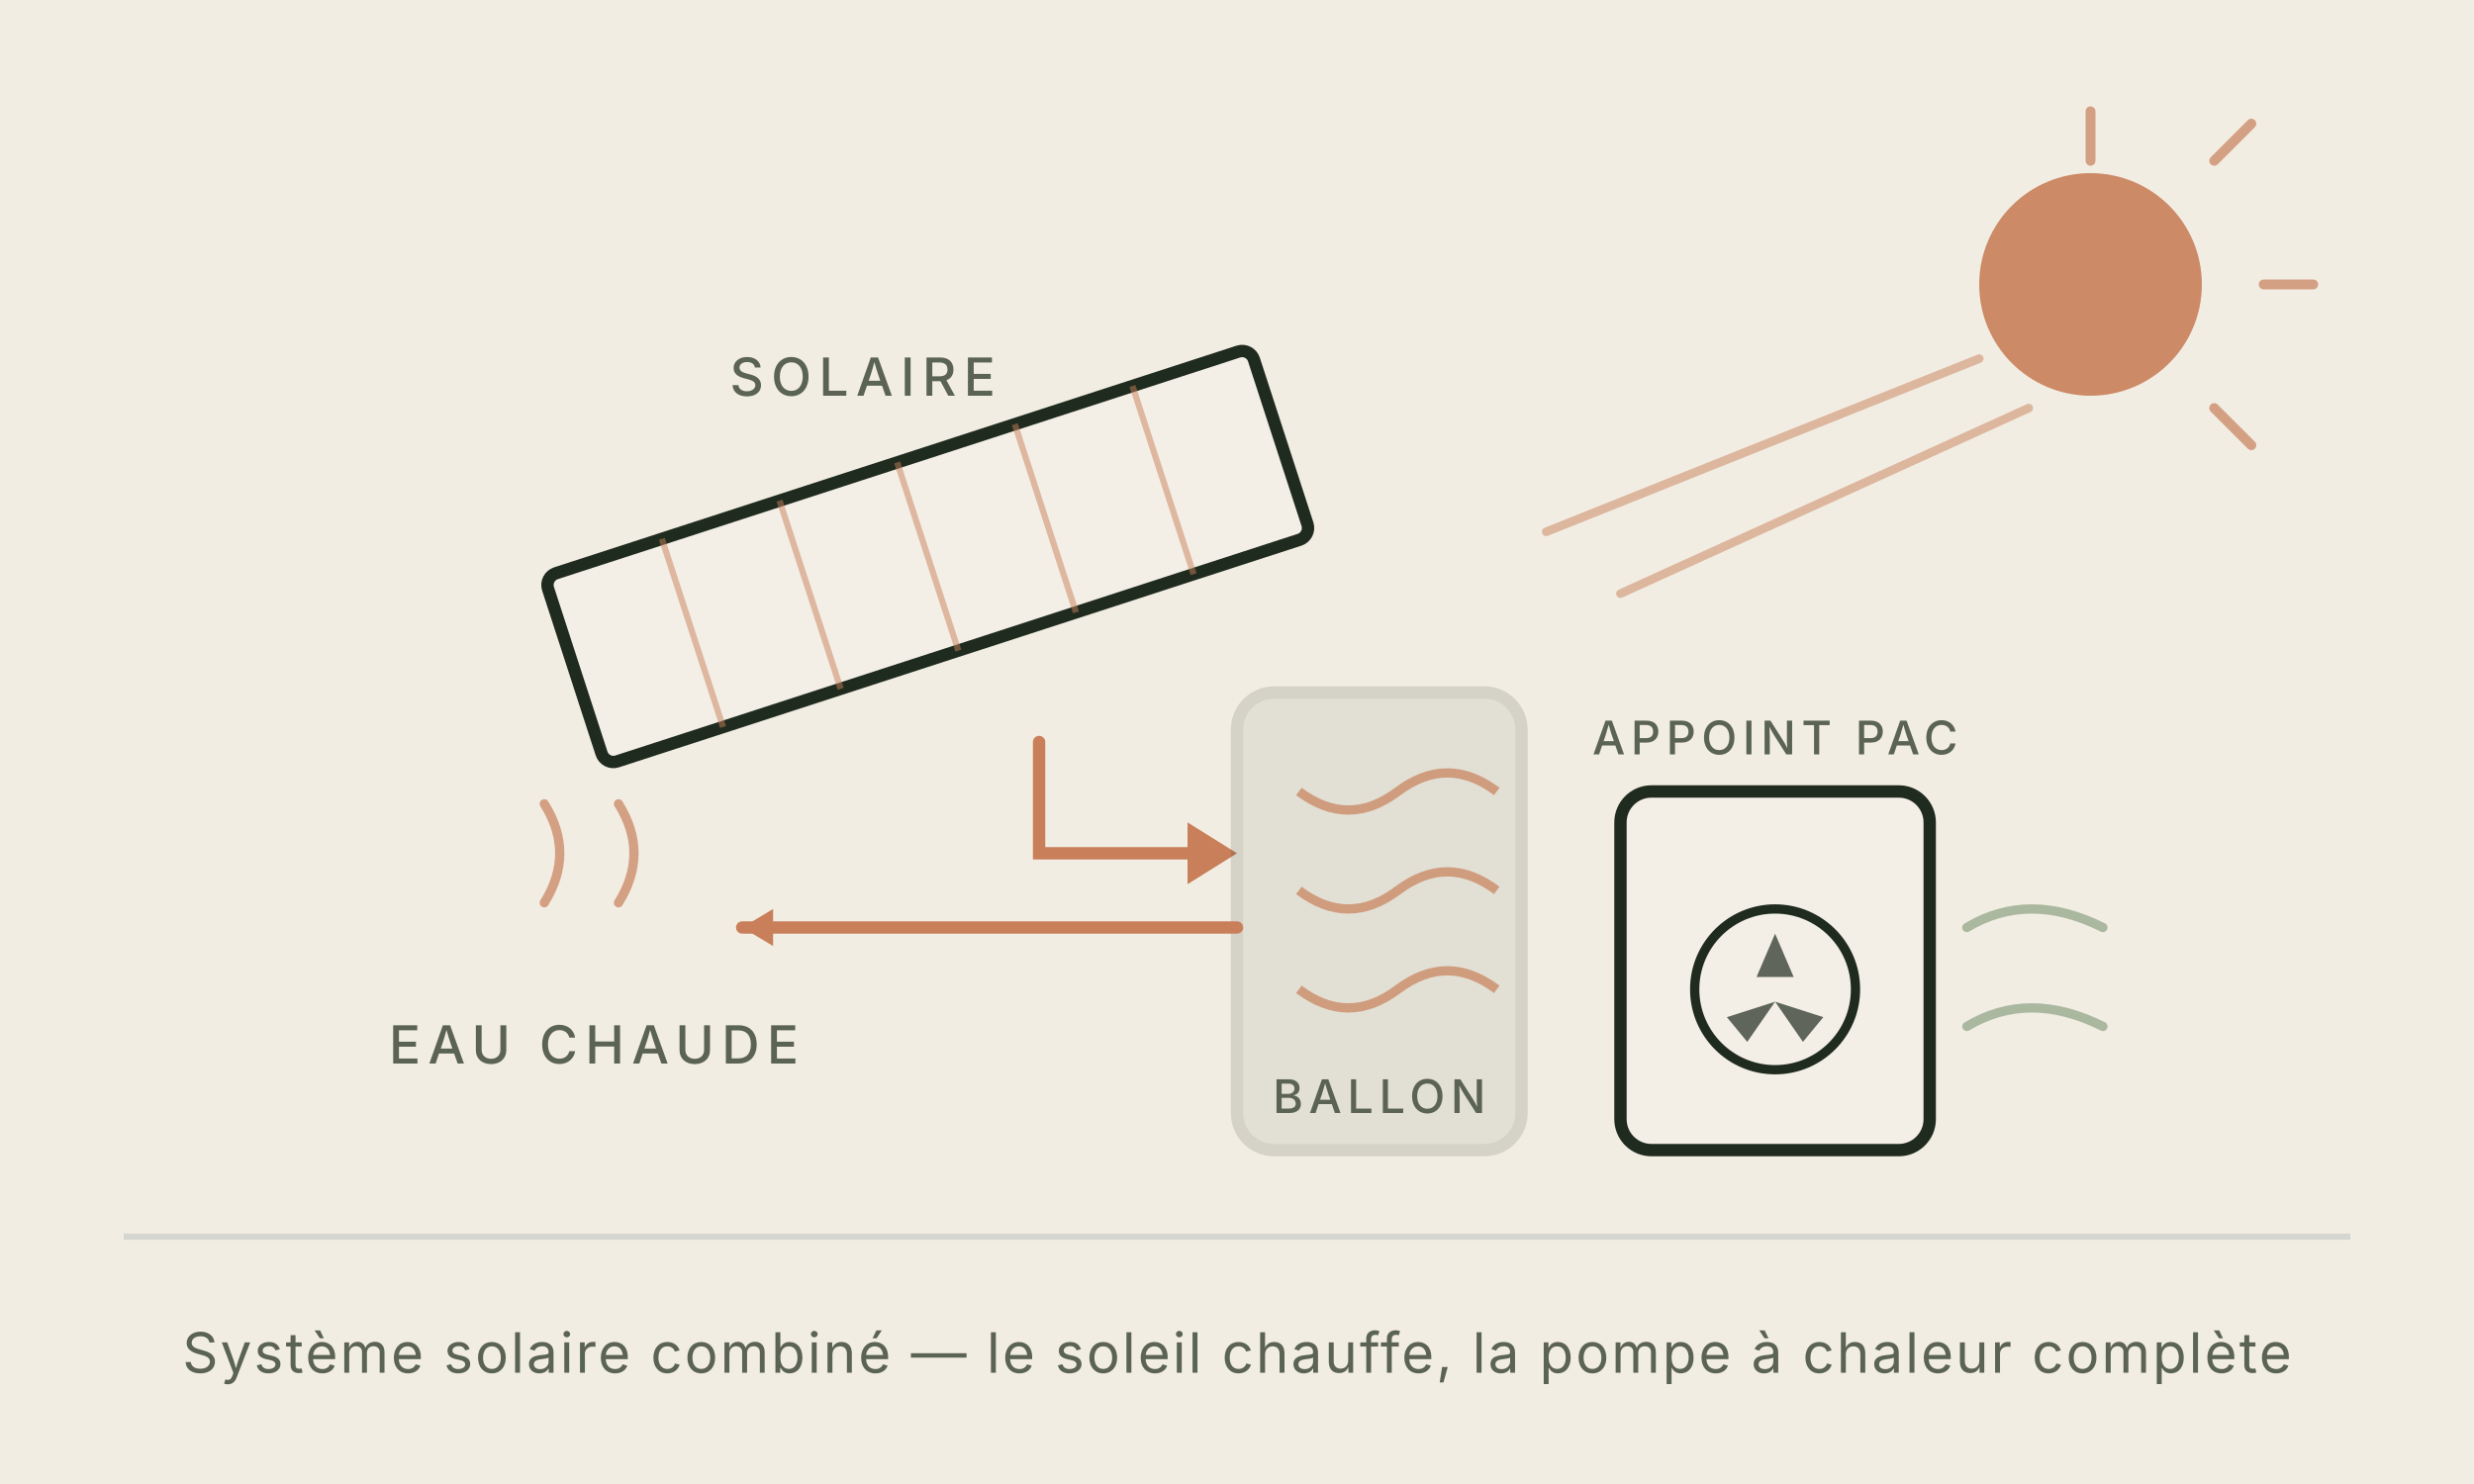
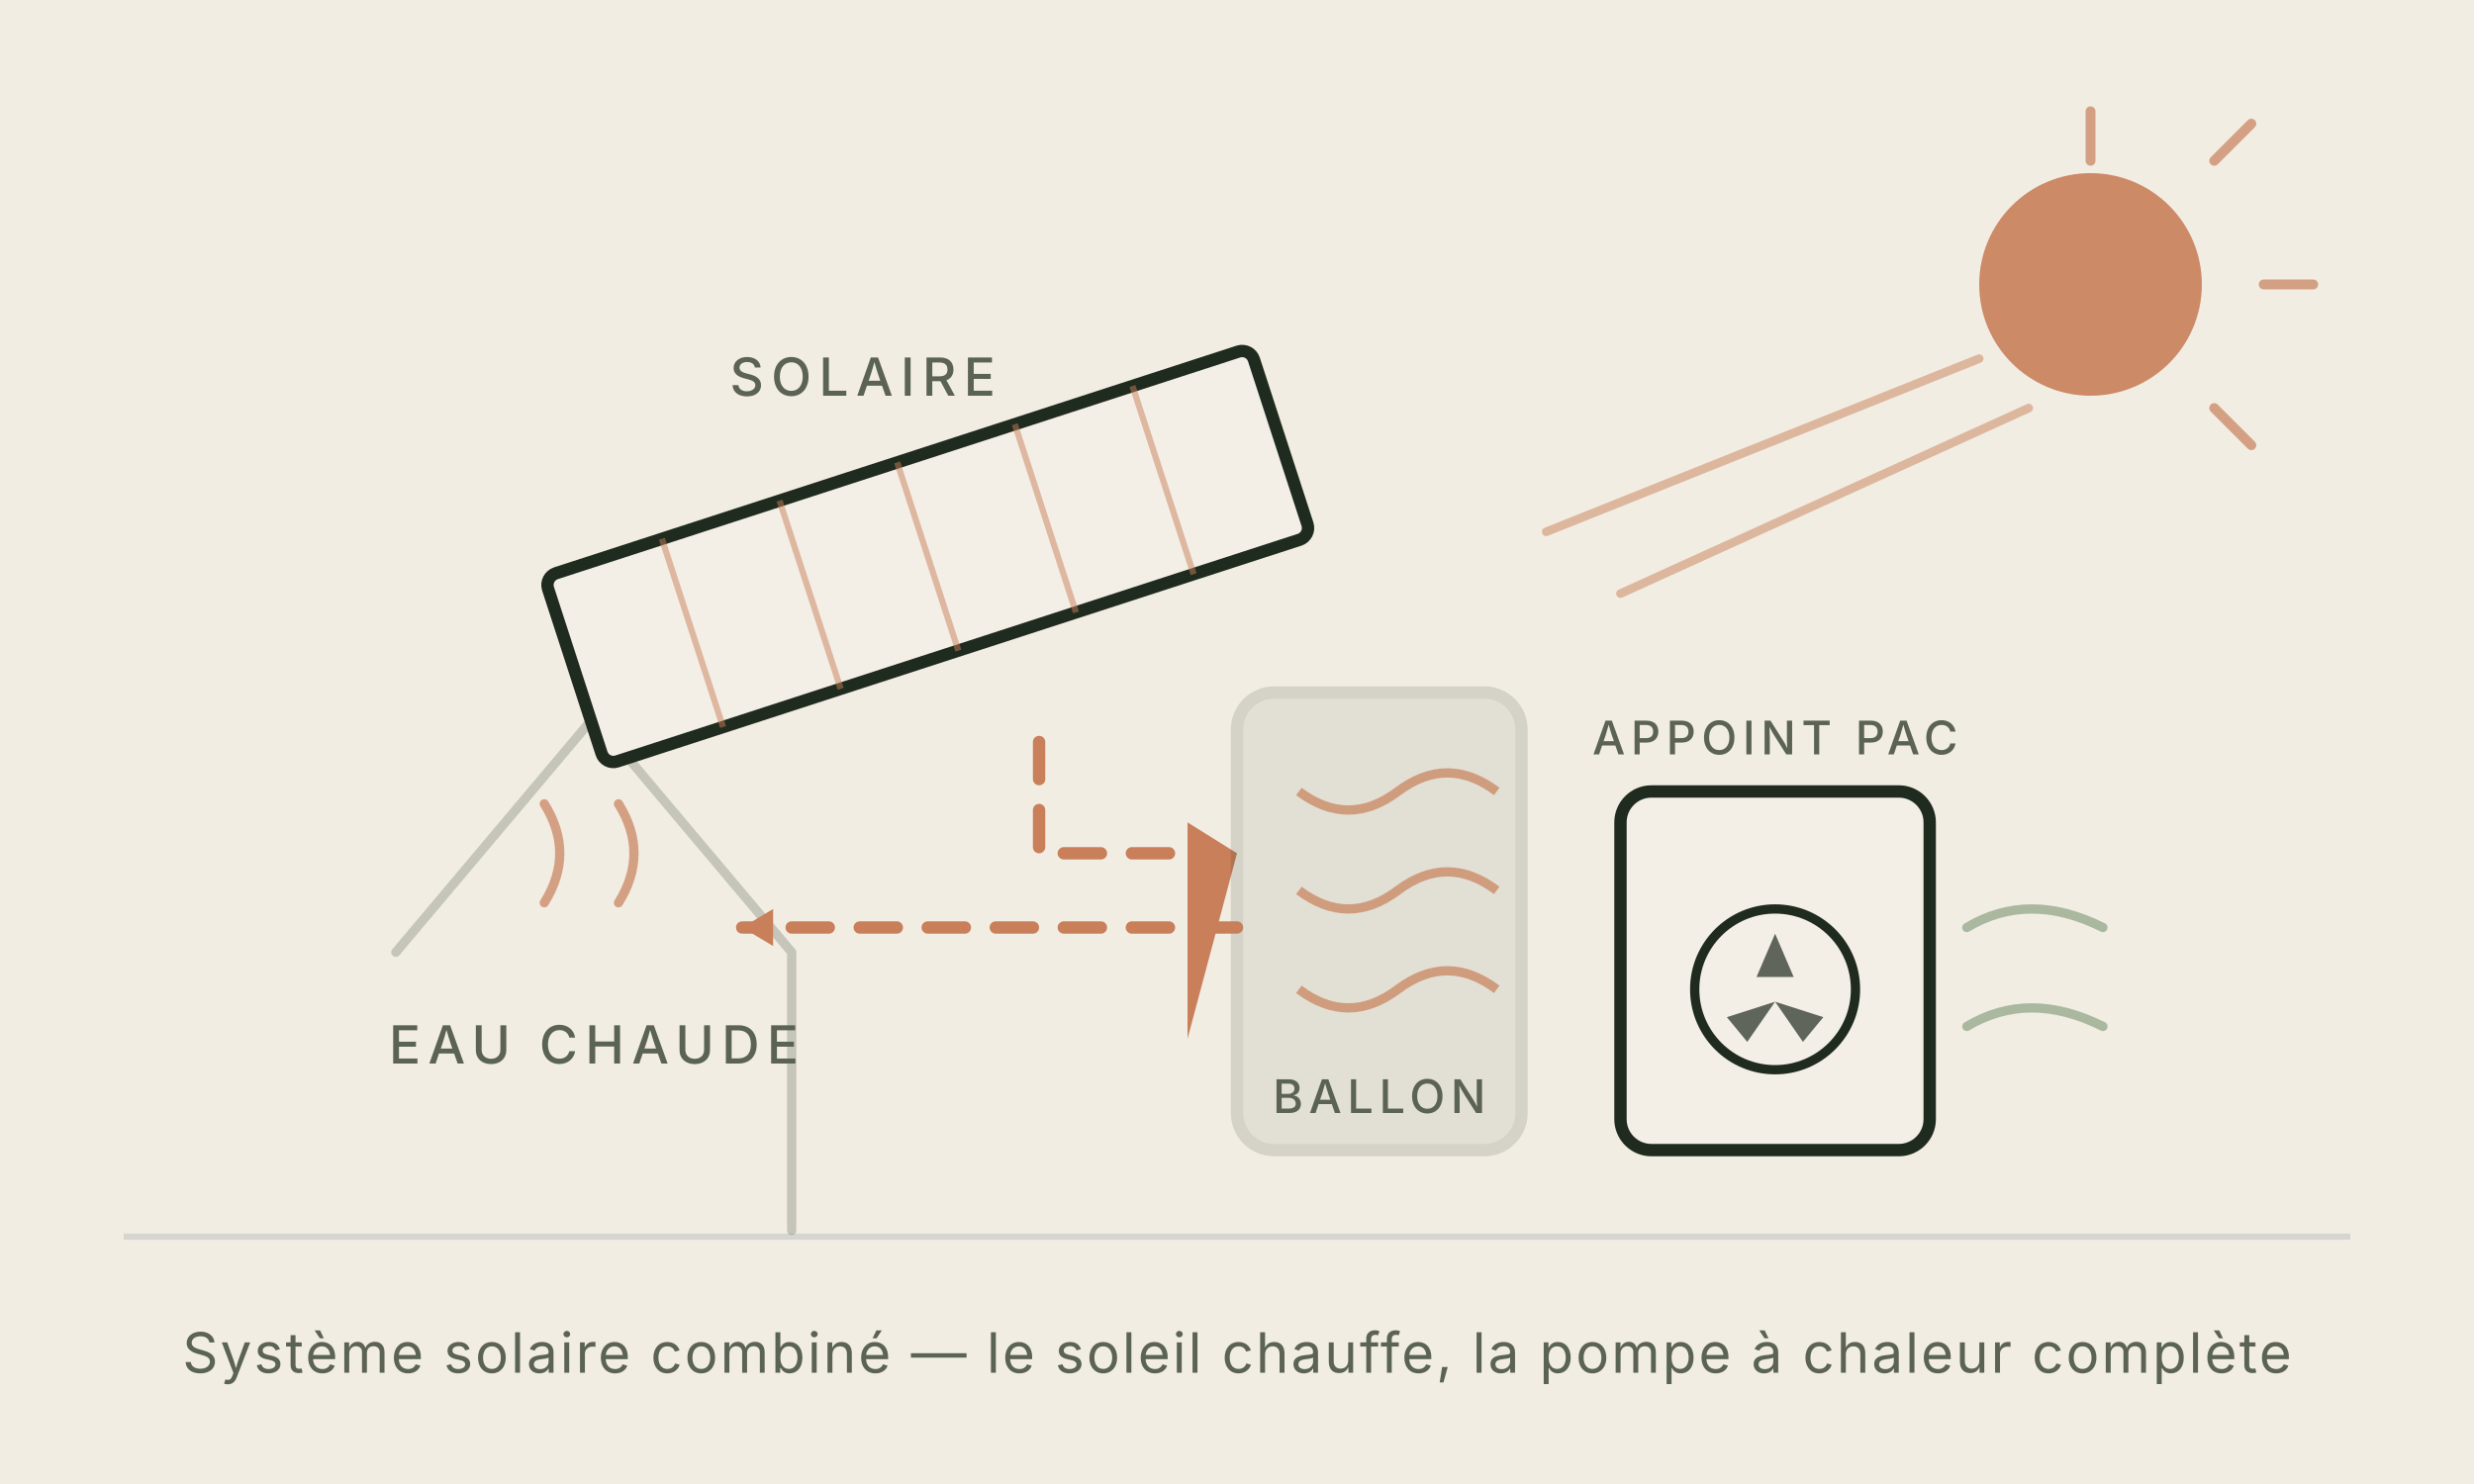
- <svg xmlns="http://www.w3.org/2000/svg" viewBox="0 0 400 240" role="img" aria-label="Schéma BAR-TH-143 — système solaire combiné">
+ <svg xmlns="http://www.w3.org/2000/svg" viewBox="0 0 400 240" role="img" aria-label="Schéma BAR-TH-168 — système solaire combiné">
+   <defs>
+     <style>
+       .fan{transform-box:fill-box;transform-origin:center;animation:f168spin 2.8s linear infinite}
+       @keyframes f168spin{to{transform:rotate(360deg)}}
+       .flow{stroke-dasharray:6 5;animation:f168flow 1.1s linear infinite}
+       @keyframes f168flow{to{stroke-dashoffset:-11}}
+       .sun{transform-box:fill-box;transform-origin:center;animation:f168sun 3.2s ease-in-out infinite}
+       @keyframes f168sun{0%,100%{transform:scale(1)}50%{transform:scale(1.07)}}
+       .rays{animation:f168pulse 2.2s ease-in-out infinite}
+       .air{animation:f168pulse 2.7s ease-in-out infinite}
+       .heat{animation:f168pulse 2.4s ease-in-out infinite}
+       @keyframes f168pulse{0%,100%{opacity:.3}50%{opacity:.85}}
+       @media (prefers-reduced-motion:reduce){.fan,.flow,.sun,.rays,.air,.heat{animation:none}}
+     </style>
+   </defs>
  <rect width="400" height="240" fill="#F2EDE3" />
  <line x1="20" y1="200" x2="380" y2="200" stroke="#d4d6cf" stroke-width="1" />
-   <circle cx="338" cy="46" r="18" fill="#C87F5A" opacity="0.9" />
-   <g stroke="#C87F5A" stroke-width="1.6" stroke-linecap="round" opacity="0.7">
+   <path d="M 64 154 L 96 116 L 128 154 L 128 199" fill="none" stroke="#3a4638" stroke-width="1.5" opacity="0.24" stroke-linejoin="round" stroke-linecap="round" />
+   <circle class="sun" cx="338" cy="46" r="18" fill="#C87F5A" opacity="0.9" />
+   <g class="rays" stroke="#C87F5A" stroke-width="1.6" stroke-linecap="round" opacity="0.7">
    <line x1="338" y1="18" x2="338" y2="26" />
    <line x1="366" y1="46" x2="374" y2="46" />
    <line x1="358" y1="26" x2="364" y2="20" />
    <line x1="358" y1="66" x2="364" y2="72" />
  </g>
-   <g stroke="#C87F5A" stroke-width="1.4" stroke-linecap="round" opacity="0.5">
+   <g class="rays" stroke="#C87F5A" stroke-width="1.4" stroke-linecap="round" opacity="0.5">
    <line x1="320" y1="58" x2="250" y2="86" />
    <line x1="328" y1="66" x2="262" y2="96" />
  </g>
  <g transform="translate(150,90) rotate(-18)">
    <rect x="-60" y="-16" width="120" height="32" rx="2" fill="#F4EFE6" stroke="#1F2B1E" stroke-width="2" />
    <g stroke="#C87F5A" stroke-width="1" opacity="0.5">
      <line x1="-40" y1="-16" x2="-40" y2="16" />
      <line x1="-20" y1="-16" x2="-20" y2="16" />
      <line x1="0" y1="-16" x2="0" y2="16" />
      <line x1="20" y1="-16" x2="20" y2="16" />
      <line x1="40" y1="-16" x2="40" y2="16" />
    </g>
  </g>
  <text x="118" y="64" font-family="Inter,system-ui" font-size="8.5" font-weight="500" letter-spacing="0.14em" fill="#5B6355">SOLAIRE</text>
  <g stroke="#C87F5A" stroke-width="2" fill="none" stroke-linecap="round">
-     <path d="M 168 120 L 168 138 L 196 138" />
+     <path class="flow" d="M 168 120 L 168 138 L 196 138" />
  </g>
-   <path d="M 192 133 L 200 138 L 192 143 Z" fill="#C87F5A" />
+   <path d="M 192 133 L 200 138 L 192 168 Z" fill="#C87F5A" />
  <rect x="200" y="112" width="46" height="74" rx="6" fill="#7A9471" opacity="0.14" stroke="#1F2B1E" stroke-width="2" />
  <g stroke="#C87F5A" stroke-width="1.5" fill="none" opacity="0.7">
    <path d="M 210 128 q 8 6 16 0 q 8 -6 16 0" />
    <path d="M 210 144 q 8 6 16 0 q 8 -6 16 0" />
    <path d="M 210 160 q 8 6 16 0 q 8 -6 16 0" />
  </g>
  <text x="223" y="180" font-family="Inter" font-size="7.5" font-weight="500" letter-spacing="0.12em" fill="#5B6355" text-anchor="middle">BALLON</text>
  <rect x="262" y="128" width="50" height="58" rx="5" fill="#F4EFE6" stroke="#1F2B1E" stroke-width="2" />
  <g transform="translate(287,160)">
    <circle r="13" fill="none" stroke="#1F2B1E" stroke-width="1.5" />
-     <path d="M 0 -9 L 3 -2 L -3 -2 Z" fill="#1F2B1E" opacity="0.7" />
-     <path d="M 7.8 4.5 L 0 2 L 4.5 8.5 Z" fill="#1F2B1E" opacity="0.7" />
-     <path d="M -7.8 4.5 L 0 2 L -4.5 8.5 Z" fill="#1F2B1E" opacity="0.7" />
+     <g class="fan">
+       <path d="M 0 -9 L 3 -2 L -3 -2 Z" fill="#1F2B1E" opacity="0.7" />
+       <path d="M 7.8 4.5 L 0 2 L 4.5 8.5 Z" fill="#1F2B1E" opacity="0.7" />
+       <path d="M -7.8 4.5 L 0 2 L -4.5 8.5 Z" fill="#1F2B1E" opacity="0.7" />
+     </g>
  </g>
  <text x="287" y="122" font-family="Inter" font-size="7.5" font-weight="500" letter-spacing="0.12em" fill="#5B6355" text-anchor="middle">APPOINT PAC</text>
-   <g opacity="0.6" stroke="#7A9471" stroke-width="1.5" fill="none" stroke-linecap="round">
+   <g class="air" opacity="0.6" stroke="#7A9471" stroke-width="1.5" fill="none" stroke-linecap="round">
    <path d="M 340 150 q -12 -6 -22 0" />
    <path d="M 340 166 q -12 -6 -22 0" />
  </g>
  <g stroke="#C87F5A" stroke-width="2" fill="none" stroke-linecap="round">
-     <path d="M 200 150 L 120 150" />
+     <path class="flow" d="M 200 150 L 120 150" />
  </g>
  <path d="M 125 147 L 120 150 L 125 153 Z" fill="#C87F5A" />
-   <g stroke="#C87F5A" stroke-width="1.5" fill="none" stroke-linecap="round" opacity="0.7">
+   <g class="heat" stroke="#C87F5A" stroke-width="1.5" fill="none" stroke-linecap="round" opacity="0.7">
    <path d="M 88 146 q 5 -8 0 -16" />
    <path d="M 100 146 q 5 -8 0 -16" />
  </g>
  <text x="96" y="172" font-family="Inter" font-size="8.5" font-weight="500" letter-spacing="0.14em" fill="#5B6355" text-anchor="middle">EAU CHAUDE</text>
  <text x="200" y="222" font-family="Inter" font-size="9" letter-spacing="0.04em" fill="#5B6355" text-anchor="middle">Système solaire combiné — le soleil chauffe, la pompe à chaleur complète</text>
</svg>
